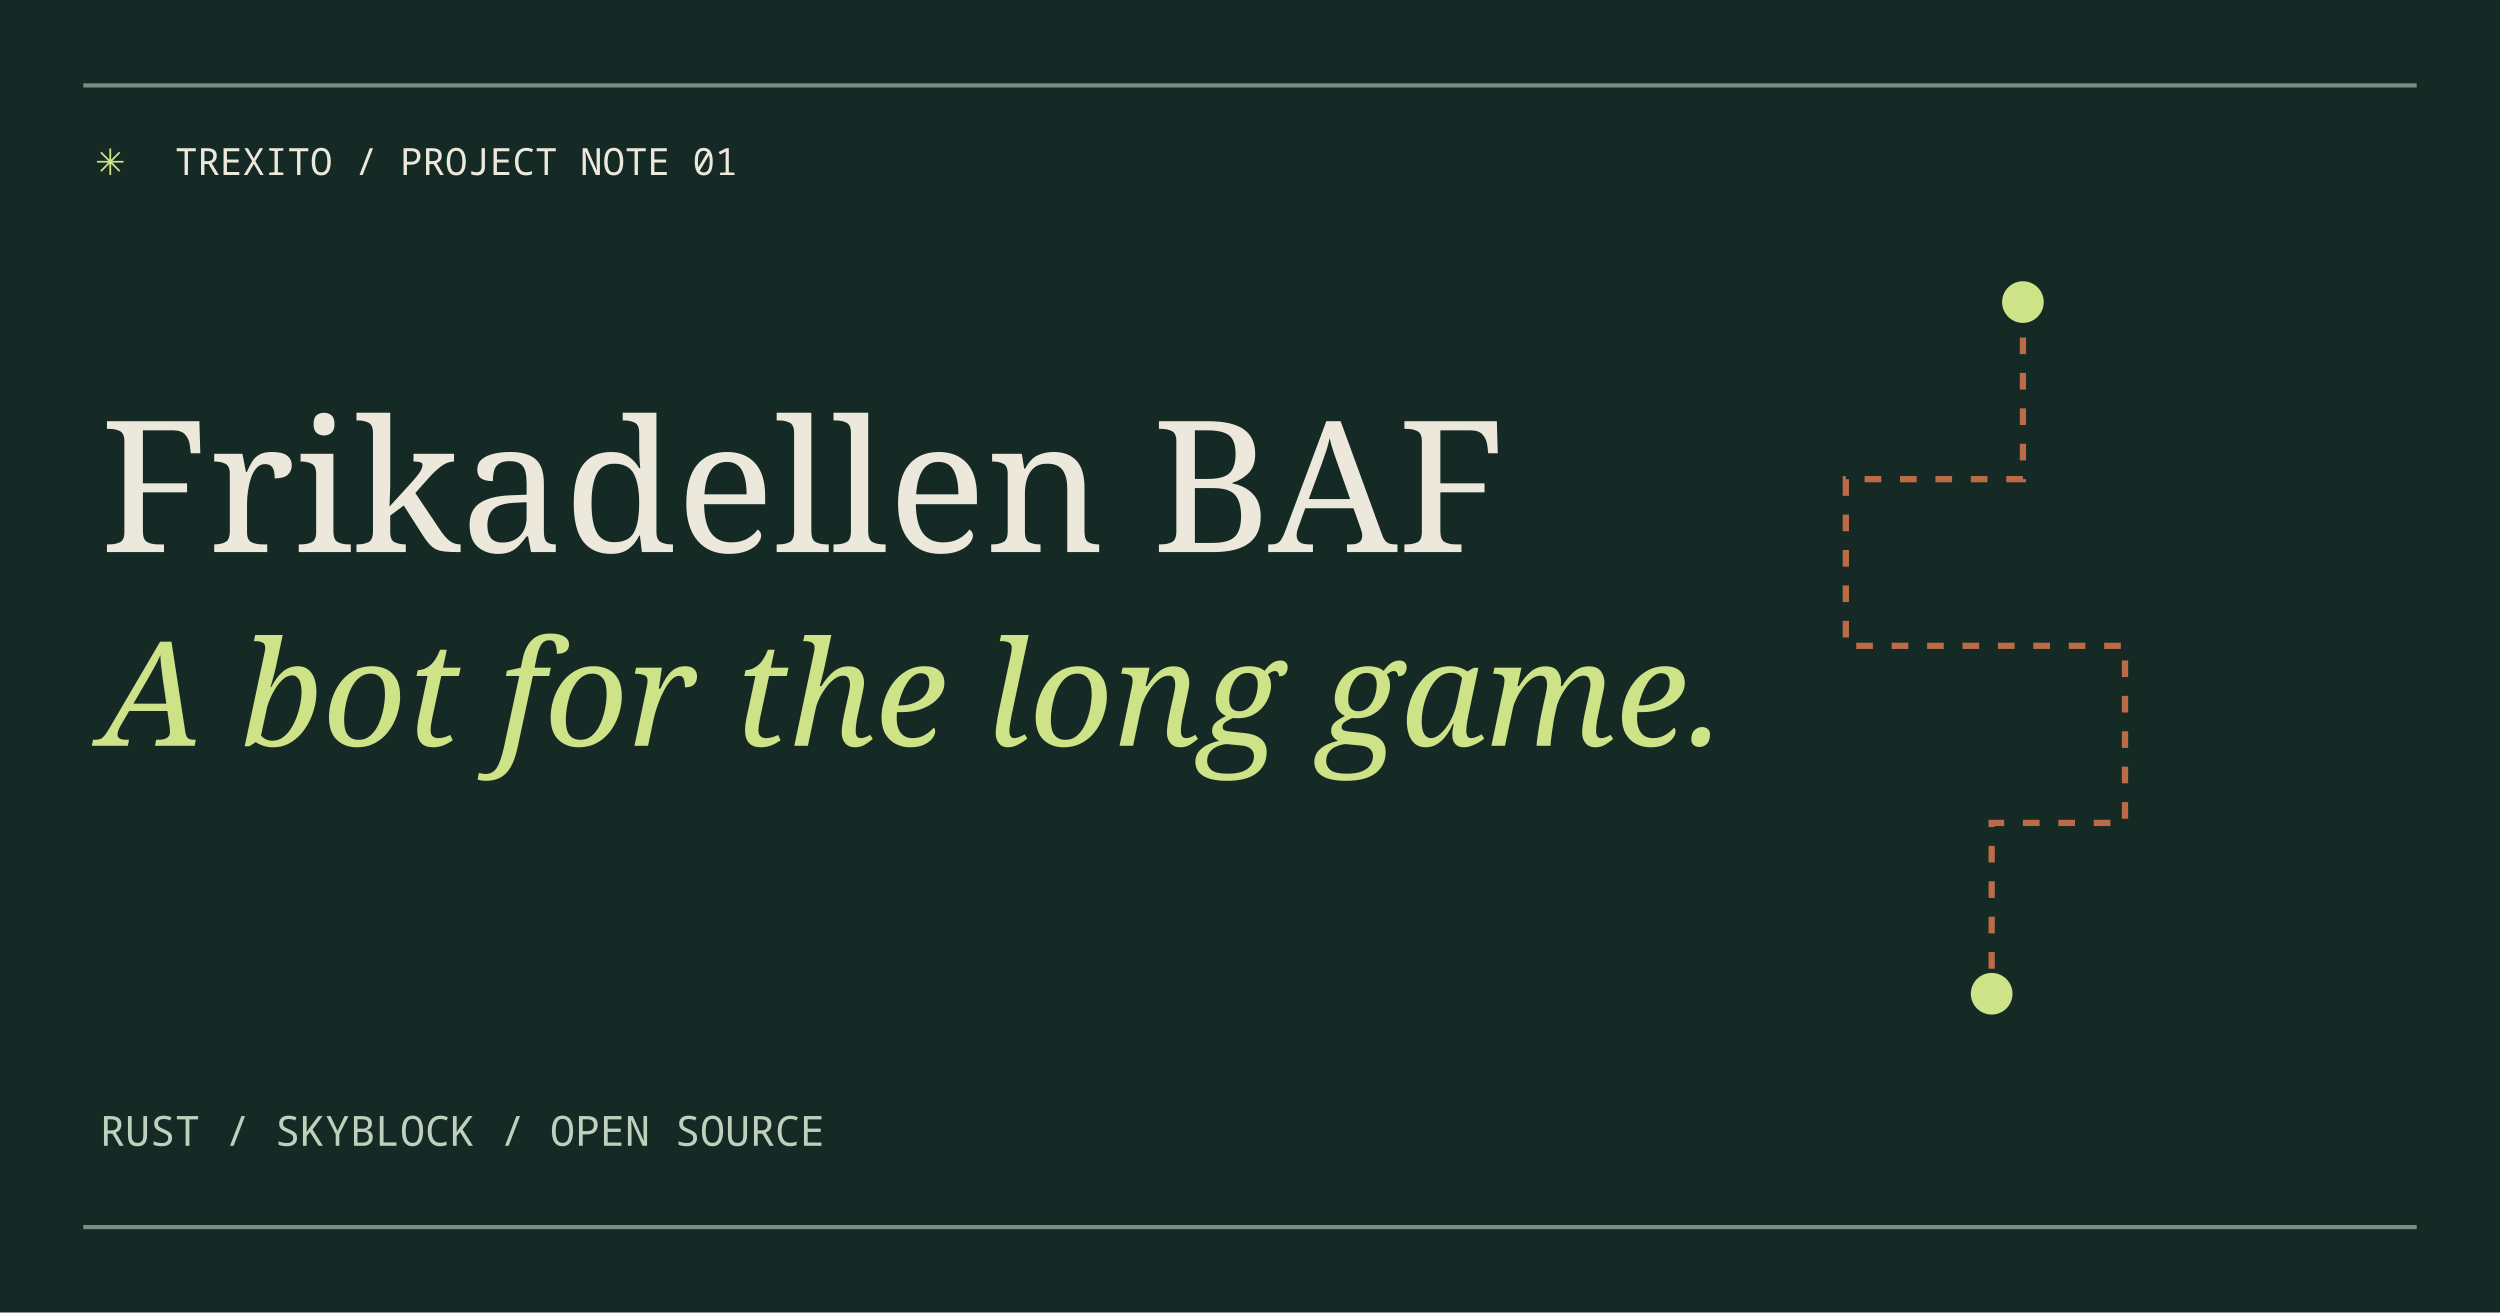
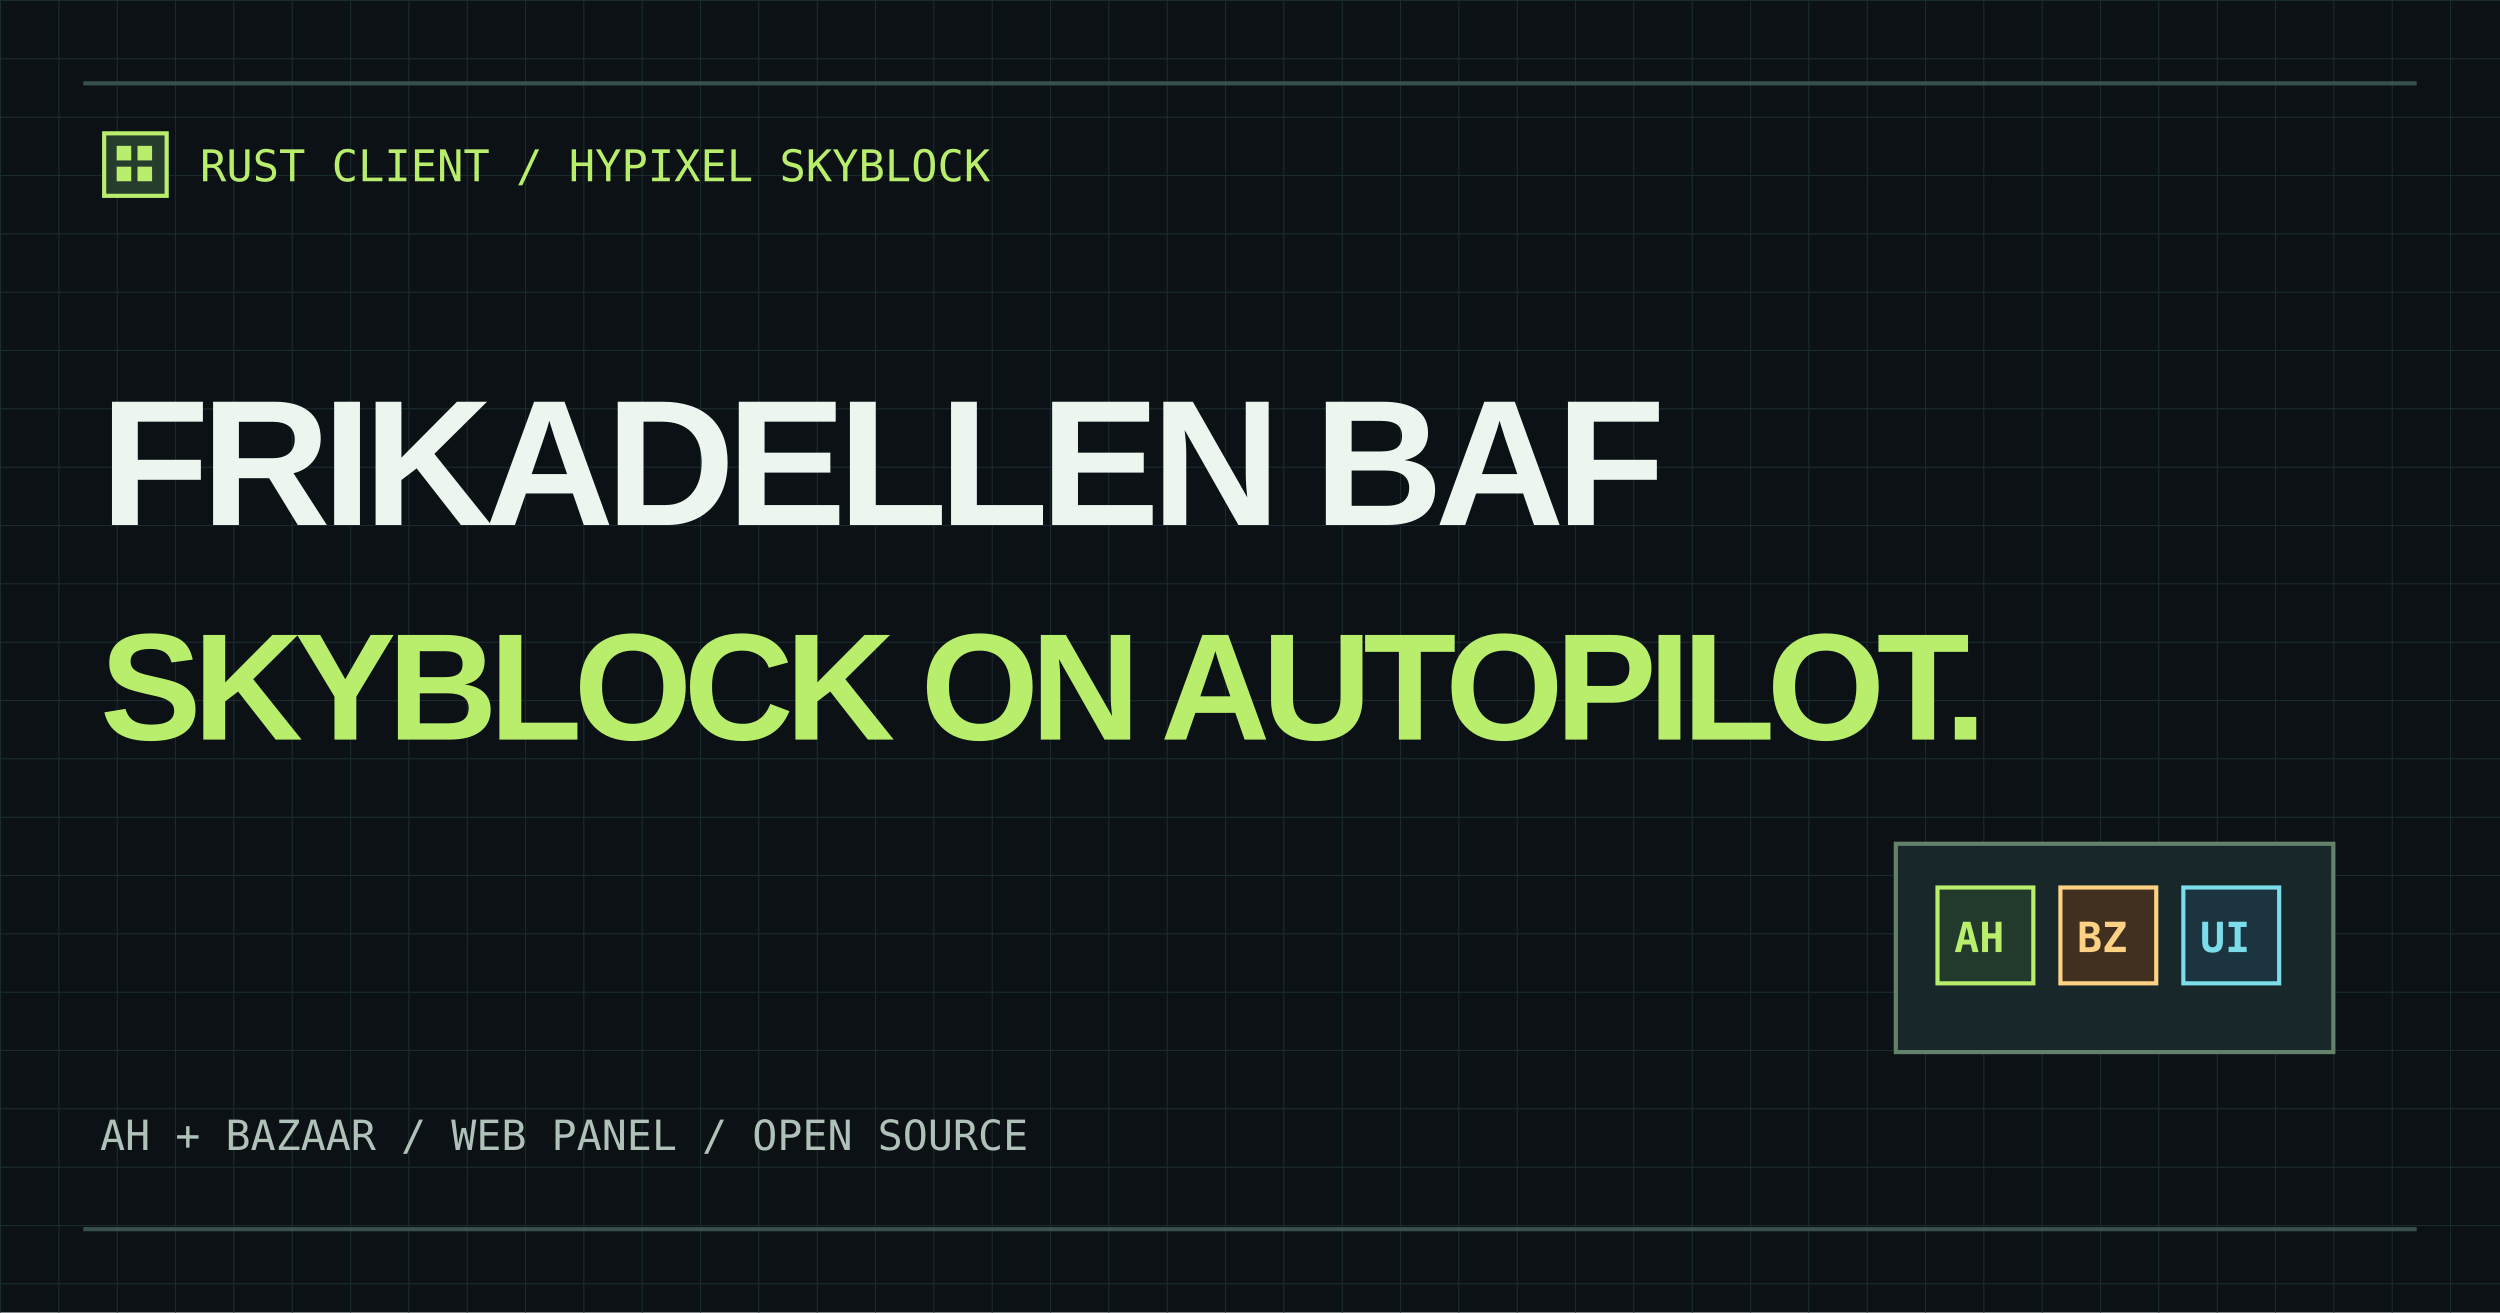
<svg xmlns="http://www.w3.org/2000/svg" width="1200" height="630" viewBox="0 0 1200 630">
-   <rect width="1200" height="630" fill="#152a25" />
-   <path d="M40 41h1120M40 589h1120" stroke="#779082" stroke-width="2" />
-   <text x="46" y="84" font-family="Noto Sans Mono,monospace" font-size="23" fill="#cee287">✳</text>
-   <text x="84" y="84" font-family="Noto Sans Mono,monospace" font-size="18" fill="#ece9dc">TREXITO / PROJECT NOTE 01</text>
-   <text x="48" y="265" font-family="Noto Serif,Georgia,serif" font-size="88" fill="#ece9dc">Frikadellen BAF</text>
-   <text x="48" y="358" font-family="Noto Serif,Georgia,serif" font-size="70" font-style="italic" fill="#cee287">A bot for the long game.</text>
-   <text x="48" y="550" font-family="Noto Sans Mono,monospace" font-size="20" fill="#bfd1bd">RUST / SKYBLOCK / OPEN SOURCE</text>
-   <path d="M971 145v85h-85v80h134v85h-64v82" fill="none" stroke="#bc6b49" stroke-width="3" stroke-dasharray="8 9" />
-   <circle cx="971" cy="145" r="10" fill="#cee287" />
-   <circle cx="956" cy="477" r="10" fill="#cee287" />
+   <defs>
+     <pattern id="grid" width="28" height="28" patternUnits="userSpaceOnUse">
+       <path d="M28 0H0V28" fill="none" stroke="#1a2b2d" stroke-width="1" />
+     </pattern>
+   </defs>
+   <rect width="1200" height="630" fill="#0b1115" />
+   <rect width="1200" height="630" fill="url(#grid)" />
+   <path d="M40 40h1120M40 590h1120" stroke="#37504b" stroke-width="2" />
+   <rect x="50" y="64" width="30" height="30" fill="#263c2d" stroke="#b9ee6d" stroke-width="2" />
+   <path d="M56 70h7v7h-7zm10 0h7v7h-7zm-10 10h7v7h-7zm10 0h7v7h-7z" fill="#b9ee6d" />
+   <text x="96" y="87" font-family="monospace" font-size="21" fill="#b9ee6d">RUST CLIENT / HYPIXEL SKYBLOCK</text>
+   <text x="48" y="252" font-family="Arial,sans-serif" font-size="86" font-weight="700" letter-spacing="-4" fill="#edf5ef">FRIKADELLEN BAF</text>
+   <text x="48" y="355" font-family="Arial,sans-serif" font-size="73" font-weight="700" letter-spacing="-4" fill="#b9ee6d">SKYBLOCK ON AUTOPILOT.</text>
+   <text x="48" y="552" font-family="monospace" font-size="20" fill="#b0c1b9">AH + BAZAAR / WEB PANEL / OPEN SOURCE</text>
+   <rect x="910" y="405" width="210" height="100" fill="#17272a" stroke="#648269" stroke-width="2" />
+   <rect x="930" y="426" width="46" height="46" fill="#213a2c" stroke="#b9ee6d" stroke-width="2" />
+   <rect x="989" y="426" width="46" height="46" fill="#41301f" stroke="#ffd184" stroke-width="2" />
+   <rect x="1048" y="426" width="46" height="46" fill="#1b3440" stroke="#7bdde9" stroke-width="2" />
+   <text x="938" y="457" font-family="monospace" font-size="20" font-weight="700" fill="#b9ee6d">AH</text>
+   <text x="997" y="457" font-family="monospace" font-size="20" font-weight="700" fill="#ffd184">BZ</text>
+   <text x="1056" y="457" font-family="monospace" font-size="20" font-weight="700" fill="#7bdde9">UI</text>
</svg>
